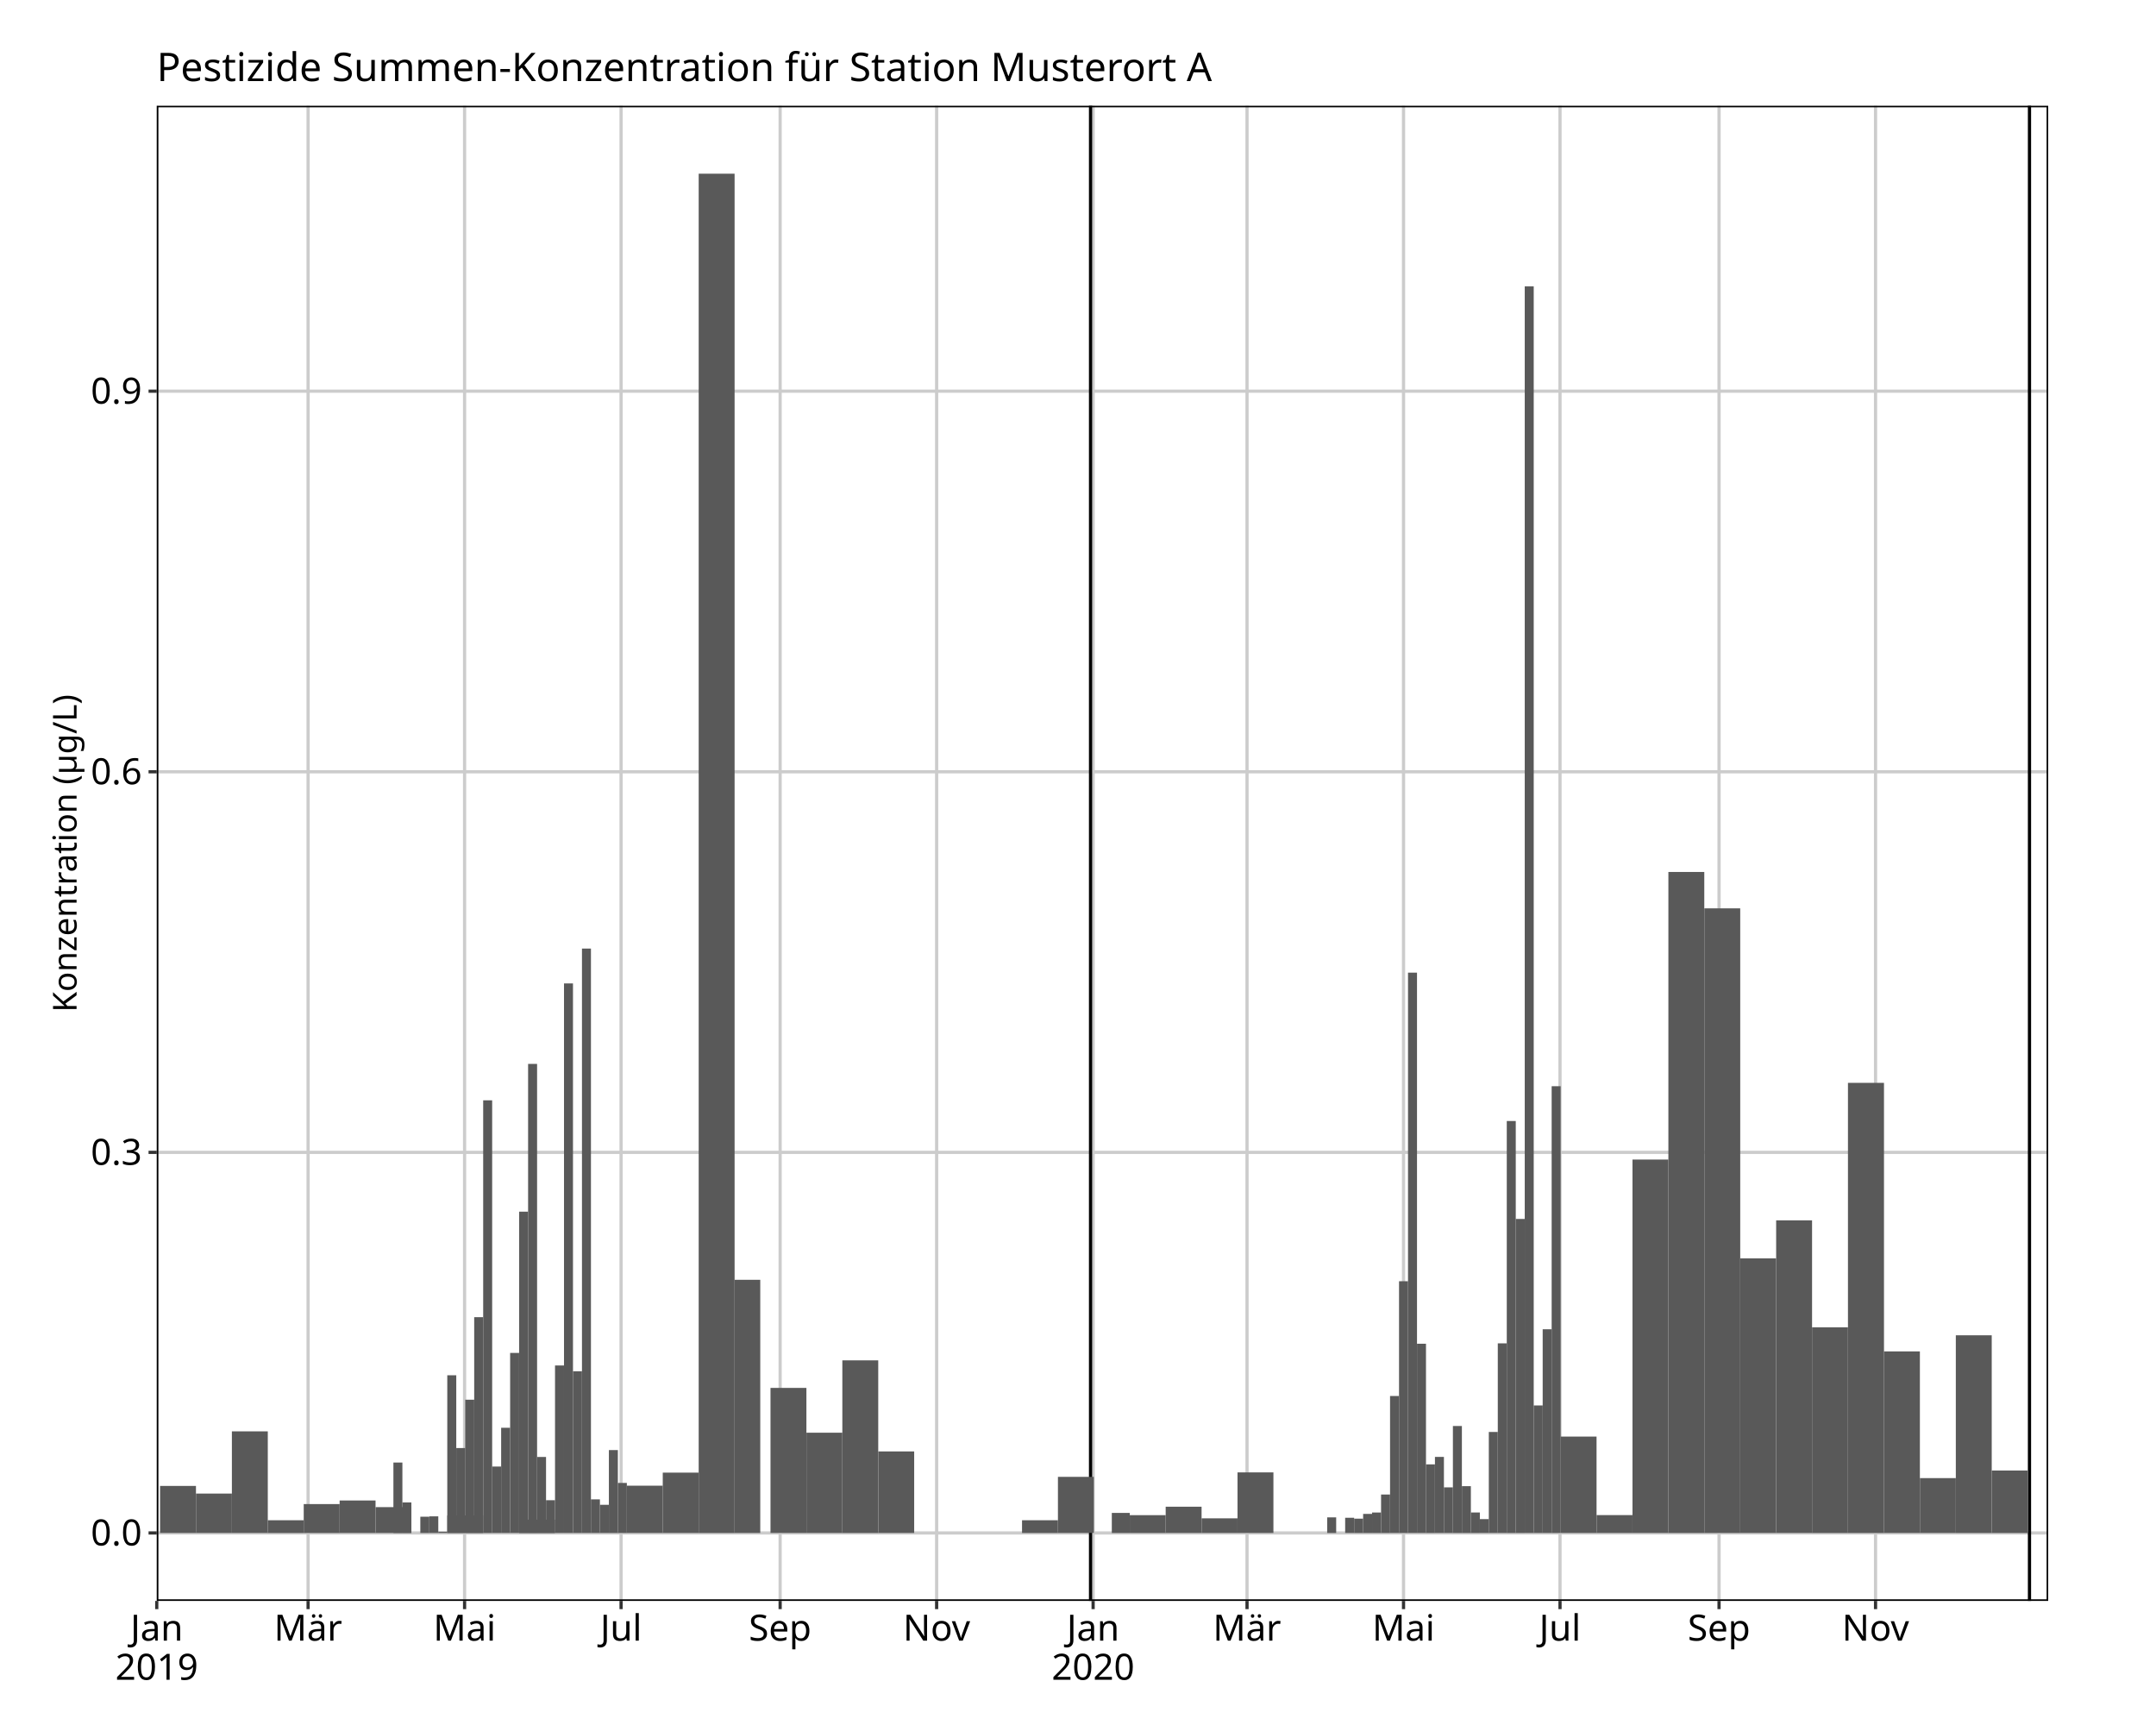
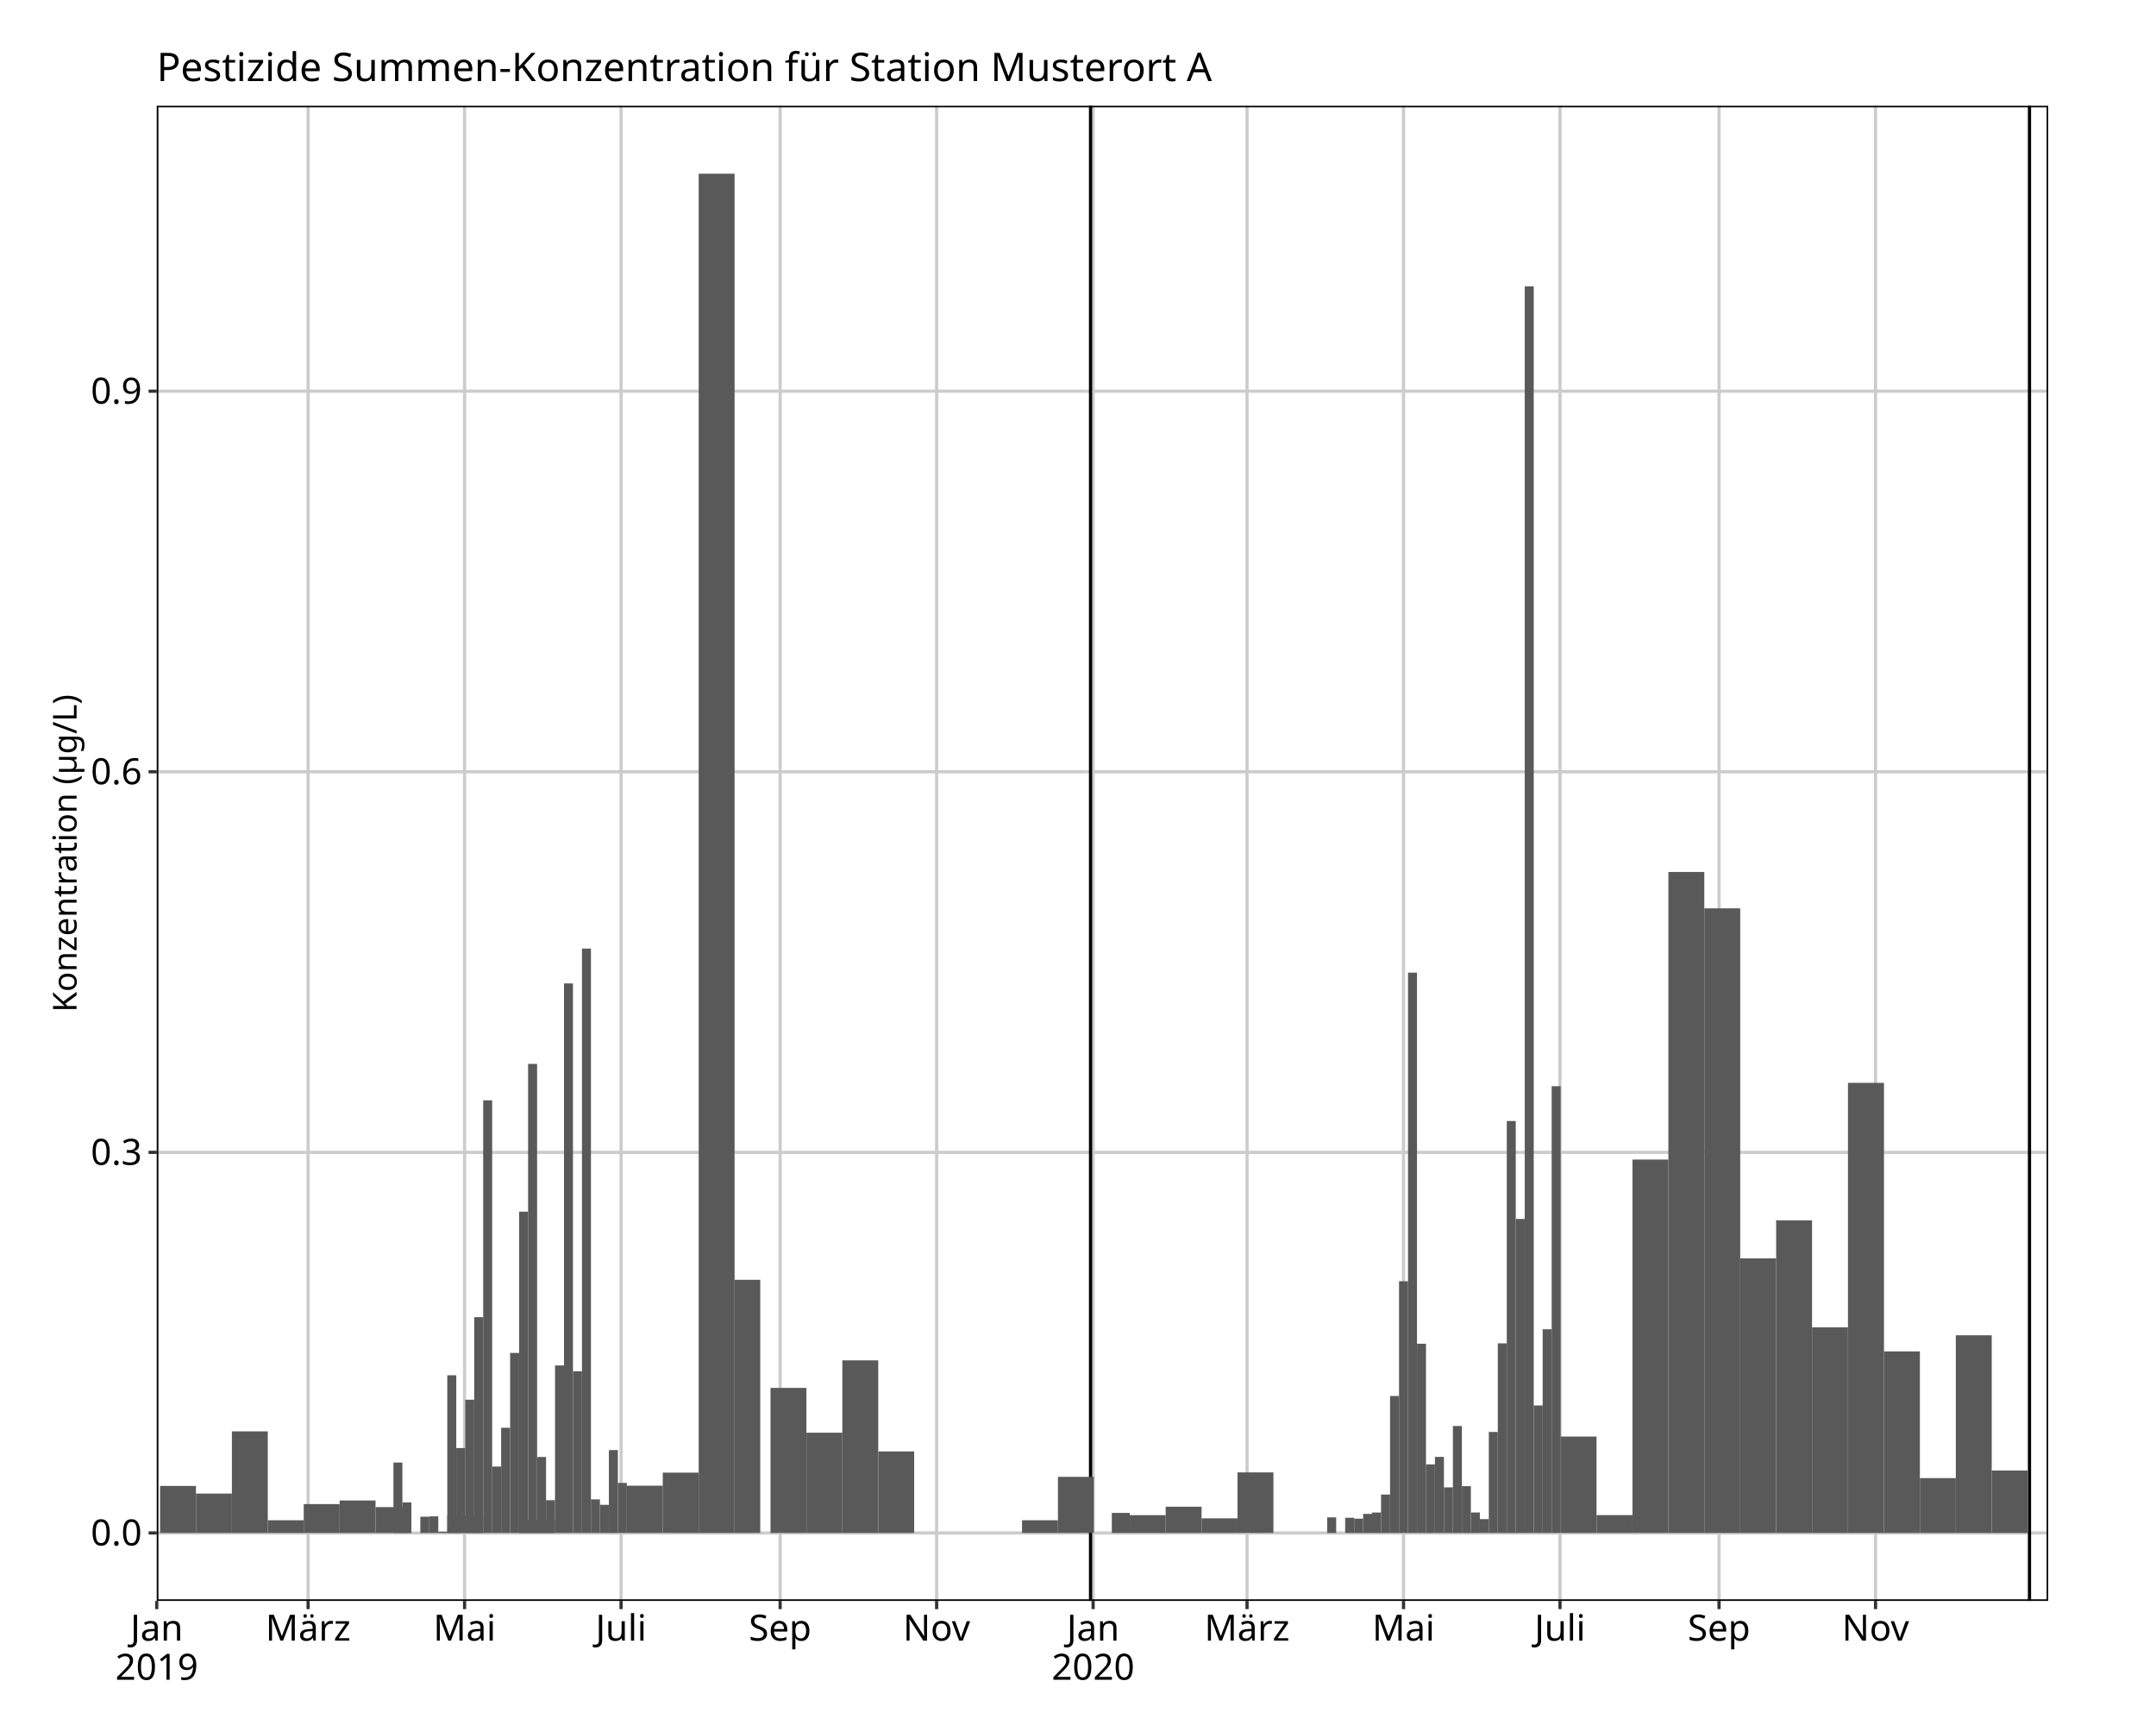
<svg xmlns="http://www.w3.org/2000/svg" class="svglite" data-engine-version="2.0" width="720.00pt" height="576.00pt" viewBox="0 0 720.00 576.00">
  <defs>
    <style type="text/css">
    .svglite line, .svglite polyline, .svglite polygon, .svglite path, .svglite rect, .svglite circle {
      fill: none;
      stroke: #000000;
      stroke-linecap: round;
      stroke-linejoin: round;
      stroke-miterlimit: 10.00;
    }
  </style>
  </defs>
  <rect width="100%" height="100%" style="stroke: none; fill: #FFFFFF;" />
  <defs>
    <clipPath id="cpMC4wMHw3MjAuMDB8MC4wMHw1NzYuMDA=">
      <rect x="0.00" y="0.00" width="720.00" height="576.00" />
    </clipPath>
  </defs>
  <g clip-path="url(#cpMC4wMHw3MjAuMDB8MC4wMHw1NzYuMDA=)">
    <rect x="0.00" y="0.00" width="720.00" height="576.00" style="stroke-width: 1.07; stroke: #FFFFFF; fill: #FFFFFF;" />
  </g>
  <defs>
    <clipPath id="cpNTIuMzV8Njg0LjAwfDM1LjMwfDUzNC41Nw==">
      <rect x="52.35" y="35.30" width="631.65" height="499.26" />
    </clipPath>
  </defs>
  <g clip-path="url(#cpNTIuMzV8Njg0LjAwfDM1LjMwfDUzNC41Nw==)">
    <rect x="52.35" y="35.30" width="631.65" height="499.26" style="stroke-width: 1.07; stroke: none; fill: #FFFFFF;" />
    <polyline points="52.35,511.87 684.00,511.87 " style="stroke-width: 1.07; stroke: #CCCCCC; stroke-linecap: butt;" />
    <polyline points="52.35,384.79 684.00,384.79 " style="stroke-width: 1.07; stroke: #CCCCCC; stroke-linecap: butt;" />
    <polyline points="52.35,257.70 684.00,257.70 " style="stroke-width: 1.07; stroke: #CCCCCC; stroke-linecap: butt;" />
    <polyline points="52.35,130.62 684.00,130.62 " style="stroke-width: 1.07; stroke: #CCCCCC; stroke-linecap: butt;" />
    <polyline points="52.35,534.57 52.35,35.30 " style="stroke-width: 1.07; stroke: #CCCCCC; stroke-linecap: butt;" />
    <polyline points="102.89,534.57 102.89,35.30 " style="stroke-width: 1.07; stroke: #CCCCCC; stroke-linecap: butt;" />
    <polyline points="155.15,534.57 155.15,35.30 " style="stroke-width: 1.07; stroke: #CCCCCC; stroke-linecap: butt;" />
    <polyline points="207.41,534.57 207.41,35.30 " style="stroke-width: 1.07; stroke: #CCCCCC; stroke-linecap: butt;" />
    <polyline points="260.53,534.57 260.53,35.30 " style="stroke-width: 1.07; stroke: #CCCCCC; stroke-linecap: butt;" />
    <polyline points="312.79,534.57 312.79,35.30 " style="stroke-width: 1.07; stroke: #CCCCCC; stroke-linecap: butt;" />
    <polyline points="365.05,534.57 365.05,35.30 " style="stroke-width: 1.07; stroke: #CCCCCC; stroke-linecap: butt;" />
    <polyline points="416.45,534.57 416.45,35.30 " style="stroke-width: 1.07; stroke: #CCCCCC; stroke-linecap: butt;" />
    <polyline points="468.71,534.57 468.71,35.30 " style="stroke-width: 1.07; stroke: #CCCCCC; stroke-linecap: butt;" />
    <polyline points="520.97,534.57 520.97,35.30 " style="stroke-width: 1.07; stroke: #CCCCCC; stroke-linecap: butt;" />
    <polyline points="574.08,534.57 574.08,35.30 " style="stroke-width: 1.07; stroke: #CCCCCC; stroke-linecap: butt;" />
    <polyline points="626.34,534.57 626.34,35.30 " style="stroke-width: 1.07; stroke: #CCCCCC; stroke-linecap: butt;" />
    <line x1="364.19" y1="534.57" x2="364.19" y2="35.30" style="stroke-width: 1.07; stroke-linecap: butt;" />
    <line x1="677.75" y1="534.57" x2="677.75" y2="35.30" style="stroke-width: 1.07; stroke-linecap: butt;" />
    <rect x="53.45" y="496.17" width="11.99" height="15.70" style="stroke-width: 1.07; stroke: none; stroke-linecap: butt; stroke-linejoin: miter; fill: #595959;" />
    <rect x="65.45" y="498.72" width="11.99" height="13.15" style="stroke-width: 1.07; stroke: none; stroke-linecap: butt; stroke-linejoin: miter; fill: #595959;" />
    <rect x="77.44" y="477.95" width="11.99" height="33.92" style="stroke-width: 1.07; stroke: none; stroke-linecap: butt; stroke-linejoin: miter; fill: #595959;" />
    <rect x="89.43" y="507.63" width="11.99" height="4.25" style="stroke-width: 1.07; stroke: none; stroke-linecap: butt; stroke-linejoin: miter; fill: #595959;" />
    <rect x="101.43" y="502.23" width="11.99" height="9.65" style="stroke-width: 1.07; stroke: none; stroke-linecap: butt; stroke-linejoin: miter; fill: #595959;" />
    <rect x="113.42" y="501.03" width="11.99" height="10.84" style="stroke-width: 1.07; stroke: none; stroke-linecap: butt; stroke-linejoin: miter; fill: #595959;" />
    <rect x="125.42" y="511.87" width="3.00" height="0.00" style="stroke-width: 1.07; stroke: none; stroke-linecap: butt; stroke-linejoin: miter; fill: #595959;" />
    <rect x="125.42" y="503.25" width="11.96" height="8.62" style="stroke-width: 1.07; stroke: none; stroke-linecap: butt; stroke-linejoin: miter; fill: #595959;" />
    <rect x="128.42" y="511.87" width="2.96" height="0.00" style="stroke-width: 1.07; stroke: none; stroke-linecap: butt; stroke-linejoin: miter; fill: #595959;" />
    <rect x="131.38" y="488.36" width="3.00" height="23.51" style="stroke-width: 1.07; stroke: none; stroke-linecap: butt; stroke-linejoin: miter; fill: #595959;" />
    <rect x="134.38" y="501.68" width="3.00" height="10.19" style="stroke-width: 1.07; stroke: none; stroke-linecap: butt; stroke-linejoin: miter; fill: #595959;" />
    <rect x="137.38" y="511.87" width="3.00" height="0.00" style="stroke-width: 1.07; stroke: none; stroke-linecap: butt; stroke-linejoin: miter; fill: #595959;" />
    <rect x="137.38" y="511.87" width="11.99" height="0.00" style="stroke-width: 1.07; stroke: none; stroke-linecap: butt; stroke-linejoin: miter; fill: #595959;" />
    <rect x="140.37" y="506.45" width="3.00" height="5.43" style="stroke-width: 1.07; stroke: none; stroke-linecap: butt; stroke-linejoin: miter; fill: #595959;" />
    <rect x="143.37" y="506.33" width="3.00" height="5.54" style="stroke-width: 1.07; stroke: none; stroke-linecap: butt; stroke-linejoin: miter; fill: #595959;" />
    <rect x="146.37" y="511.45" width="3.00" height="0.42" style="stroke-width: 1.07; stroke: none; stroke-linecap: butt; stroke-linejoin: miter; fill: #595959;" />
    <rect x="149.37" y="459.22" width="3.00" height="52.65" style="stroke-width: 1.07; stroke: none; stroke-linecap: butt; stroke-linejoin: miter; fill: #595959;" />
    <rect x="149.37" y="506.04" width="11.99" height="5.83" style="stroke-width: 1.07; stroke: none; stroke-linecap: butt; stroke-linejoin: miter; fill: #595959;" />
    <rect x="152.37" y="483.52" width="3.00" height="28.35" style="stroke-width: 1.07; stroke: none; stroke-linecap: butt; stroke-linejoin: miter; fill: #595959;" />
    <rect x="155.37" y="467.38" width="3.00" height="44.49" style="stroke-width: 1.07; stroke: none; stroke-linecap: butt; stroke-linejoin: miter; fill: #595959;" />
    <rect x="158.36" y="439.82" width="3.00" height="72.05" style="stroke-width: 1.07; stroke: none; stroke-linecap: butt; stroke-linejoin: miter; fill: #595959;" />
    <rect x="161.36" y="367.41" width="3.00" height="144.47" style="stroke-width: 1.07; stroke: none; stroke-linecap: butt; stroke-linejoin: miter; fill: #595959;" />
    <rect x="161.36" y="511.87" width="11.99" height="0.00" style="stroke-width: 1.07; stroke: none; stroke-linecap: butt; stroke-linejoin: miter; fill: #595959;" />
    <rect x="164.36" y="489.70" width="3.00" height="22.17" style="stroke-width: 1.07; stroke: none; stroke-linecap: butt; stroke-linejoin: miter; fill: #595959;" />
    <rect x="167.36" y="476.75" width="3.00" height="35.12" style="stroke-width: 1.07; stroke: none; stroke-linecap: butt; stroke-linejoin: miter; fill: #595959;" />
    <rect x="170.36" y="451.76" width="3.00" height="60.11" style="stroke-width: 1.07; stroke: none; stroke-linecap: butt; stroke-linejoin: miter; fill: #595959;" />
    <rect x="173.36" y="404.59" width="3.00" height="107.28" style="stroke-width: 1.07; stroke: none; stroke-linecap: butt; stroke-linejoin: miter; fill: #595959;" />
    <rect x="173.36" y="507.44" width="11.99" height="4.44" style="stroke-width: 1.07; stroke: none; stroke-linecap: butt; stroke-linejoin: miter; fill: #595959;" />
    <rect x="176.36" y="355.25" width="3.00" height="156.63" style="stroke-width: 1.07; stroke: none; stroke-linecap: butt; stroke-linejoin: miter; fill: #595959;" />
    <rect x="179.35" y="486.50" width="3.00" height="25.37" style="stroke-width: 1.07; stroke: none; stroke-linecap: butt; stroke-linejoin: miter; fill: #595959;" />
    <rect x="182.35" y="500.94" width="3.00" height="10.93" style="stroke-width: 1.07; stroke: none; stroke-linecap: butt; stroke-linejoin: miter; fill: #595959;" />
    <rect x="185.35" y="455.95" width="3.00" height="55.92" style="stroke-width: 1.07; stroke: none; stroke-linecap: butt; stroke-linejoin: miter; fill: #595959;" />
    <rect x="185.35" y="511.87" width="11.99" height="0.00" style="stroke-width: 1.07; stroke: none; stroke-linecap: butt; stroke-linejoin: miter; fill: #595959;" />
    <rect x="188.35" y="328.38" width="3.00" height="183.49" style="stroke-width: 1.07; stroke: none; stroke-linecap: butt; stroke-linejoin: miter; fill: #595959;" />
    <rect x="191.35" y="457.88" width="3.00" height="53.99" style="stroke-width: 1.07; stroke: none; stroke-linecap: butt; stroke-linejoin: miter; fill: #595959;" />
    <rect x="194.35" y="316.74" width="3.00" height="195.13" style="stroke-width: 1.07; stroke: none; stroke-linecap: butt; stroke-linejoin: miter; fill: #595959;" />
    <rect x="197.34" y="500.66" width="3.00" height="11.21" style="stroke-width: 1.07; stroke: none; stroke-linecap: butt; stroke-linejoin: miter; fill: #595959;" />
    <rect x="197.34" y="511.87" width="11.99" height="0.00" style="stroke-width: 1.07; stroke: none; stroke-linecap: butt; stroke-linejoin: miter; fill: #595959;" />
    <rect x="200.34" y="502.47" width="3.00" height="9.40" style="stroke-width: 1.07; stroke: none; stroke-linecap: butt; stroke-linejoin: miter; fill: #595959;" />
    <rect x="203.34" y="484.20" width="3.00" height="27.68" style="stroke-width: 1.07; stroke: none; stroke-linecap: butt; stroke-linejoin: miter; fill: #595959;" />
    <rect x="206.34" y="495.17" width="3.00" height="16.71" style="stroke-width: 1.07; stroke: none; stroke-linecap: butt; stroke-linejoin: miter; fill: #595959;" />
    <rect x="209.34" y="496.09" width="11.99" height="15.78" style="stroke-width: 1.07; stroke: none; stroke-linecap: butt; stroke-linejoin: miter; fill: #595959;" />
    <rect x="221.33" y="491.73" width="11.99" height="20.14" style="stroke-width: 1.07; stroke: none; stroke-linecap: butt; stroke-linejoin: miter; fill: #595959;" />
    <rect x="233.33" y="58.00" width="11.99" height="453.88" style="stroke-width: 1.07; stroke: none; stroke-linecap: butt; stroke-linejoin: miter; fill: #595959;" />
    <rect x="245.32" y="427.34" width="8.57" height="84.53" style="stroke-width: 1.07; stroke: none; stroke-linecap: butt; stroke-linejoin: miter; fill: #595959;" />
    <rect x="257.31" y="463.44" width="11.99" height="48.43" style="stroke-width: 1.07; stroke: none; stroke-linecap: butt; stroke-linejoin: miter; fill: #595959;" />
    <rect x="269.31" y="478.40" width="11.99" height="33.47" style="stroke-width: 1.07; stroke: none; stroke-linecap: butt; stroke-linejoin: miter; fill: #595959;" />
    <rect x="281.30" y="454.24" width="11.99" height="57.64" style="stroke-width: 1.07; stroke: none; stroke-linecap: butt; stroke-linejoin: miter; fill: #595959;" />
    <rect x="293.30" y="484.65" width="11.99" height="27.22" style="stroke-width: 1.07; stroke: none; stroke-linecap: butt; stroke-linejoin: miter; fill: #595959;" />
    <rect x="305.29" y="511.87" width="12.03" height="0.00" style="stroke-width: 1.07; stroke: none; stroke-linecap: butt; stroke-linejoin: miter; fill: #595959;" />
    <rect x="317.32" y="511.87" width="11.99" height="0.00" style="stroke-width: 1.07; stroke: none; stroke-linecap: butt; stroke-linejoin: miter; fill: #595959;" />
    <rect x="329.31" y="511.87" width="11.99" height="0.00" style="stroke-width: 1.07; stroke: none; stroke-linecap: butt; stroke-linejoin: miter; fill: #595959;" />
    <rect x="341.31" y="507.63" width="11.99" height="4.25" style="stroke-width: 1.07; stroke: none; stroke-linecap: butt; stroke-linejoin: miter; fill: #595959;" />
    <rect x="353.30" y="493.14" width="11.99" height="18.73" style="stroke-width: 1.07; stroke: none; stroke-linecap: butt; stroke-linejoin: miter; fill: #595959;" />
    <rect x="371.29" y="505.18" width="6.00" height="6.70" style="stroke-width: 1.07; stroke: none; stroke-linecap: butt; stroke-linejoin: miter; fill: #595959;" />
    <rect x="377.29" y="505.93" width="11.99" height="5.95" style="stroke-width: 1.07; stroke: none; stroke-linecap: butt; stroke-linejoin: miter; fill: #595959;" />
    <rect x="389.28" y="503.11" width="11.99" height="8.76" style="stroke-width: 1.07; stroke: none; stroke-linecap: butt; stroke-linejoin: miter; fill: #595959;" />
    <rect x="401.28" y="506.99" width="11.99" height="4.88" style="stroke-width: 1.07; stroke: none; stroke-linecap: butt; stroke-linejoin: miter; fill: #595959;" />
    <rect x="413.27" y="491.65" width="11.99" height="20.22" style="stroke-width: 1.07; stroke: none; stroke-linecap: butt; stroke-linejoin: miter; fill: #595959;" />
    <rect x="425.27" y="511.87" width="11.99" height="0.00" style="stroke-width: 1.07; stroke: none; stroke-linecap: butt; stroke-linejoin: miter; fill: #595959;" />
    <rect x="437.26" y="511.87" width="3.00" height="0.00" style="stroke-width: 1.07; stroke: none; stroke-linecap: butt; stroke-linejoin: miter; fill: #595959;" />
    <rect x="437.26" y="511.87" width="11.96" height="0.00" style="stroke-width: 1.07; stroke: none; stroke-linecap: butt; stroke-linejoin: miter; fill: #595959;" />
    <rect x="440.26" y="511.87" width="2.96" height="0.00" style="stroke-width: 1.07; stroke: none; stroke-linecap: butt; stroke-linejoin: miter; fill: #595959;" />
    <rect x="443.22" y="506.67" width="3.00" height="5.21" style="stroke-width: 1.07; stroke: none; stroke-linecap: butt; stroke-linejoin: miter; fill: #595959;" />
    <rect x="446.22" y="511.87" width="3.00" height="0.00" style="stroke-width: 1.07; stroke: none; stroke-linecap: butt; stroke-linejoin: miter; fill: #595959;" />
    <rect x="449.22" y="506.80" width="3.00" height="5.07" style="stroke-width: 1.07; stroke: none; stroke-linecap: butt; stroke-linejoin: miter; fill: #595959;" />
    <rect x="449.22" y="511.87" width="11.99" height="0.00" style="stroke-width: 1.07; stroke: none; stroke-linecap: butt; stroke-linejoin: miter; fill: #595959;" />
    <rect x="452.22" y="507.10" width="3.00" height="4.78" style="stroke-width: 1.07; stroke: none; stroke-linecap: butt; stroke-linejoin: miter; fill: #595959;" />
    <rect x="455.22" y="505.51" width="3.00" height="6.37" style="stroke-width: 1.07; stroke: none; stroke-linecap: butt; stroke-linejoin: miter; fill: #595959;" />
    <rect x="458.21" y="505.05" width="3.00" height="6.83" style="stroke-width: 1.07; stroke: none; stroke-linecap: butt; stroke-linejoin: miter; fill: #595959;" />
    <rect x="461.21" y="499.04" width="3.00" height="12.84" style="stroke-width: 1.07; stroke: none; stroke-linecap: butt; stroke-linejoin: miter; fill: #595959;" />
    <rect x="461.21" y="511.87" width="11.99" height="0.00" style="stroke-width: 1.07; stroke: none; stroke-linecap: butt; stroke-linejoin: miter; fill: #595959;" />
    <rect x="464.21" y="466.14" width="3.00" height="45.73" style="stroke-width: 1.07; stroke: none; stroke-linecap: butt; stroke-linejoin: miter; fill: #595959;" />
    <rect x="467.21" y="427.82" width="3.00" height="84.06" style="stroke-width: 1.07; stroke: none; stroke-linecap: butt; stroke-linejoin: miter; fill: #595959;" />
    <rect x="470.21" y="324.78" width="3.00" height="187.09" style="stroke-width: 1.07; stroke: none; stroke-linecap: butt; stroke-linejoin: miter; fill: #595959;" />
    <rect x="473.21" y="448.69" width="3.00" height="63.18" style="stroke-width: 1.07; stroke: none; stroke-linecap: butt; stroke-linejoin: miter; fill: #595959;" />
    <rect x="473.21" y="511.87" width="11.99" height="0.00" style="stroke-width: 1.07; stroke: none; stroke-linecap: butt; stroke-linejoin: miter; fill: #595959;" />
    <rect x="476.20" y="488.97" width="3.00" height="22.91" style="stroke-width: 1.07; stroke: none; stroke-linecap: butt; stroke-linejoin: miter; fill: #595959;" />
    <rect x="479.20" y="486.48" width="3.00" height="25.39" style="stroke-width: 1.07; stroke: none; stroke-linecap: butt; stroke-linejoin: miter; fill: #595959;" />
    <rect x="482.20" y="496.65" width="3.00" height="15.22" style="stroke-width: 1.07; stroke: none; stroke-linecap: butt; stroke-linejoin: miter; fill: #595959;" />
    <rect x="485.20" y="476.16" width="3.00" height="35.72" style="stroke-width: 1.07; stroke: none; stroke-linecap: butt; stroke-linejoin: miter; fill: #595959;" />
    <rect x="485.20" y="511.87" width="11.99" height="0.00" style="stroke-width: 1.07; stroke: none; stroke-linecap: butt; stroke-linejoin: miter; fill: #595959;" />
    <rect x="488.20" y="496.25" width="3.00" height="15.63" style="stroke-width: 1.07; stroke: none; stroke-linecap: butt; stroke-linejoin: miter; fill: #595959;" />
    <rect x="491.20" y="505.04" width="3.00" height="6.84" style="stroke-width: 1.07; stroke: none; stroke-linecap: butt; stroke-linejoin: miter; fill: #595959;" />
    <rect x="494.20" y="507.25" width="3.00" height="4.62" style="stroke-width: 1.07; stroke: none; stroke-linecap: butt; stroke-linejoin: miter; fill: #595959;" />
    <rect x="497.19" y="478.15" width="3.00" height="33.72" style="stroke-width: 1.07; stroke: none; stroke-linecap: butt; stroke-linejoin: miter; fill: #595959;" />
    <rect x="497.19" y="511.87" width="11.99" height="0.00" style="stroke-width: 1.07; stroke: none; stroke-linecap: butt; stroke-linejoin: miter; fill: #595959;" />
    <rect x="500.19" y="448.56" width="3.00" height="63.31" style="stroke-width: 1.07; stroke: none; stroke-linecap: butt; stroke-linejoin: miter; fill: #595959;" />
    <rect x="503.19" y="374.32" width="3.00" height="137.56" style="stroke-width: 1.07; stroke: none; stroke-linecap: butt; stroke-linejoin: miter; fill: #595959;" />
    <rect x="506.19" y="407.02" width="3.00" height="104.86" style="stroke-width: 1.07; stroke: none; stroke-linecap: butt; stroke-linejoin: miter; fill: #595959;" />
    <rect x="509.19" y="95.63" width="3.00" height="416.24" style="stroke-width: 1.07; stroke: none; stroke-linecap: butt; stroke-linejoin: miter; fill: #595959;" />
    <rect x="509.19" y="511.87" width="11.99" height="0.00" style="stroke-width: 1.07; stroke: none; stroke-linecap: butt; stroke-linejoin: miter; fill: #595959;" />
    <rect x="512.19" y="469.30" width="3.00" height="42.57" style="stroke-width: 1.07; stroke: none; stroke-linecap: butt; stroke-linejoin: miter; fill: #595959;" />
    <rect x="515.18" y="443.86" width="3.00" height="68.01" style="stroke-width: 1.07; stroke: none; stroke-linecap: butt; stroke-linejoin: miter; fill: #595959;" />
    <rect x="518.18" y="362.70" width="3.00" height="149.18" style="stroke-width: 1.07; stroke: none; stroke-linecap: butt; stroke-linejoin: miter; fill: #595959;" />
    <rect x="521.18" y="479.69" width="11.99" height="32.18" style="stroke-width: 1.07; stroke: none; stroke-linecap: butt; stroke-linejoin: miter; fill: #595959;" />
    <rect x="533.18" y="505.91" width="11.99" height="5.96" style="stroke-width: 1.07; stroke: none; stroke-linecap: butt; stroke-linejoin: miter; fill: #595959;" />
    <rect x="545.17" y="387.19" width="11.99" height="124.68" style="stroke-width: 1.07; stroke: none; stroke-linecap: butt; stroke-linejoin: miter; fill: #595959;" />
    <rect x="557.16" y="291.16" width="11.99" height="220.72" style="stroke-width: 1.07; stroke: none; stroke-linecap: butt; stroke-linejoin: miter; fill: #595959;" />
    <rect x="569.16" y="303.31" width="11.99" height="208.57" style="stroke-width: 1.07; stroke: none; stroke-linecap: butt; stroke-linejoin: miter; fill: #595959;" />
    <rect x="581.15" y="420.19" width="11.99" height="91.68" style="stroke-width: 1.07; stroke: none; stroke-linecap: butt; stroke-linejoin: miter; fill: #595959;" />
    <rect x="593.15" y="407.49" width="11.99" height="104.38" style="stroke-width: 1.07; stroke: none; stroke-linecap: butt; stroke-linejoin: miter; fill: #595959;" />
    <rect x="605.14" y="443.20" width="11.99" height="68.68" style="stroke-width: 1.07; stroke: none; stroke-linecap: butt; stroke-linejoin: miter; fill: #595959;" />
    <rect x="617.13" y="361.58" width="12.03" height="150.30" style="stroke-width: 1.07; stroke: none; stroke-linecap: butt; stroke-linejoin: miter; fill: #595959;" />
    <rect x="629.16" y="451.25" width="11.99" height="60.62" style="stroke-width: 1.07; stroke: none; stroke-linecap: butt; stroke-linejoin: miter; fill: #595959;" />
    <rect x="641.16" y="493.56" width="11.99" height="18.31" style="stroke-width: 1.07; stroke: none; stroke-linecap: butt; stroke-linejoin: miter; fill: #595959;" />
    <rect x="653.15" y="445.87" width="11.99" height="66.01" style="stroke-width: 1.07; stroke: none; stroke-linecap: butt; stroke-linejoin: miter; fill: #595959;" />
    <rect x="665.15" y="491.02" width="11.99" height="20.86" style="stroke-width: 1.07; stroke: none; stroke-linecap: butt; stroke-linejoin: miter; fill: #595959;" />
    <rect x="52.35" y="35.30" width="631.65" height="499.26" style="stroke-width: 1.07;" />
  </g>
  <g clip-path="url(#cpMC4wMHw3MjAuMDB8MC4wMHw1NzYuMDA=)">
    <text x="47.41" y="516.04" text-anchor="end" style="font-size: 12.10px; font-family: sans;" textLength="16.82px" lengthAdjust="spacingAndGlyphs">0.0</text>
    <text x="47.41" y="388.95" text-anchor="end" style="font-size: 12.10px; font-family: sans;" textLength="16.82px" lengthAdjust="spacingAndGlyphs">0.3</text>
    <text x="47.41" y="261.87" text-anchor="end" style="font-size: 12.10px; font-family: sans;" textLength="16.82px" lengthAdjust="spacingAndGlyphs">0.6</text>
    <text x="47.41" y="134.78" text-anchor="end" style="font-size: 12.10px; font-family: sans;" textLength="16.82px" lengthAdjust="spacingAndGlyphs">0.9</text>
    <polyline points="49.61,511.87 52.35,511.87 " style="stroke-width: 1.07; stroke: #333333; stroke-linecap: butt;" />
    <polyline points="49.61,384.79 52.35,384.79 " style="stroke-width: 1.07; stroke: #333333; stroke-linecap: butt;" />
    <polyline points="49.61,257.70 52.35,257.70 " style="stroke-width: 1.07; stroke: #333333; stroke-linecap: butt;" />
    <polyline points="49.61,130.62 52.35,130.62 " style="stroke-width: 1.07; stroke: #333333; stroke-linecap: butt;" />
    <polyline points="52.35,537.31 52.35,534.57 " style="stroke-width: 1.07; stroke: #333333; stroke-linecap: butt;" />
    <polyline points="102.89,537.31 102.89,534.57 " style="stroke-width: 1.07; stroke: #333333; stroke-linecap: butt;" />
    <polyline points="155.15,537.31 155.15,534.57 " style="stroke-width: 1.07; stroke: #333333; stroke-linecap: butt;" />
    <polyline points="207.41,537.31 207.41,534.57 " style="stroke-width: 1.07; stroke: #333333; stroke-linecap: butt;" />
    <polyline points="260.53,537.31 260.53,534.57 " style="stroke-width: 1.07; stroke: #333333; stroke-linecap: butt;" />
    <polyline points="312.79,537.31 312.79,534.57 " style="stroke-width: 1.07; stroke: #333333; stroke-linecap: butt;" />
    <polyline points="365.05,537.31 365.05,534.57 " style="stroke-width: 1.07; stroke: #333333; stroke-linecap: butt;" />
    <polyline points="416.45,537.31 416.45,534.57 " style="stroke-width: 1.07; stroke: #333333; stroke-linecap: butt;" />
    <polyline points="468.71,537.31 468.71,534.57 " style="stroke-width: 1.07; stroke: #333333; stroke-linecap: butt;" />
    <polyline points="520.97,537.31 520.97,534.57 " style="stroke-width: 1.07; stroke: #333333; stroke-linecap: butt;" />
    <polyline points="574.08,537.31 574.08,534.57 " style="stroke-width: 1.07; stroke: #333333; stroke-linecap: butt;" />
    <polyline points="626.34,537.31 626.34,534.57 " style="stroke-width: 1.07; stroke: #333333; stroke-linecap: butt;" />
    <text x="52.35" y="547.83" text-anchor="middle" style="font-size: 12.10px; font-family: sans;" textLength="22.88px" lengthAdjust="spacingAndGlyphs">Jan </text>
    <text x="52.35" y="560.89" text-anchor="middle" style="font-size: 12.10px; font-family: sans;" textLength="30.28px" lengthAdjust="spacingAndGlyphs"> 2019</text>
-     <text x="102.89" y="547.83" text-anchor="middle" style="font-size: 12.10px; font-family: sans;" textLength="20.84px" lengthAdjust="spacingAndGlyphs">Mär</text>
+     <text x="102.89" y="547.83" text-anchor="middle" style="font-size: 12.10px; font-family: sans;" textLength="26.90px" lengthAdjust="spacingAndGlyphs">März</text>
    <text x="155.15" y="547.83" text-anchor="middle" style="font-size: 12.10px; font-family: sans;" textLength="19.50px" lengthAdjust="spacingAndGlyphs">Mai</text>
-     <text x="207.41" y="547.83" text-anchor="middle" style="font-size: 12.10px; font-family: sans;" textLength="15.47px" lengthAdjust="spacingAndGlyphs">Jul</text>
+     <text x="207.41" y="547.83" text-anchor="middle" style="font-size: 12.10px; font-family: sans;" textLength="18.16px" lengthAdjust="spacingAndGlyphs">Juli</text>
    <text x="260.53" y="547.83" text-anchor="middle" style="font-size: 12.10px; font-family: sans;" textLength="21.53px" lengthAdjust="spacingAndGlyphs">Sep</text>
    <text x="312.79" y="547.83" text-anchor="middle" style="font-size: 12.10px; font-family: sans;" textLength="21.53px" lengthAdjust="spacingAndGlyphs">Nov</text>
    <text x="365.05" y="547.83" text-anchor="middle" style="font-size: 12.10px; font-family: sans;" textLength="22.88px" lengthAdjust="spacingAndGlyphs">Jan </text>
    <text x="365.05" y="560.89" text-anchor="middle" style="font-size: 12.10px; font-family: sans;" textLength="30.28px" lengthAdjust="spacingAndGlyphs"> 2020</text>
-     <text x="416.45" y="547.83" text-anchor="middle" style="font-size: 12.10px; font-family: sans;" textLength="20.84px" lengthAdjust="spacingAndGlyphs">Mär</text>
+     <text x="416.45" y="547.83" text-anchor="middle" style="font-size: 12.10px; font-family: sans;" textLength="26.90px" lengthAdjust="spacingAndGlyphs">März</text>
    <text x="468.71" y="547.83" text-anchor="middle" style="font-size: 12.10px; font-family: sans;" textLength="19.50px" lengthAdjust="spacingAndGlyphs">Mai</text>
-     <text x="520.97" y="547.83" text-anchor="middle" style="font-size: 12.10px; font-family: sans;" textLength="15.47px" lengthAdjust="spacingAndGlyphs">Jul</text>
+     <text x="520.97" y="547.83" text-anchor="middle" style="font-size: 12.10px; font-family: sans;" textLength="18.16px" lengthAdjust="spacingAndGlyphs">Juli</text>
    <text x="574.08" y="547.83" text-anchor="middle" style="font-size: 12.10px; font-family: sans;" textLength="21.53px" lengthAdjust="spacingAndGlyphs">Sep</text>
    <text x="626.34" y="547.83" text-anchor="middle" style="font-size: 12.10px; font-family: sans;" textLength="21.53px" lengthAdjust="spacingAndGlyphs">Nov</text>
    <text transform="translate(25.57,284.94) rotate(-90)" text-anchor="middle" style="font-size: 11.00px; font-family: sans;" textLength="99.90px" lengthAdjust="spacingAndGlyphs">Konzentration (µg/L)</text>
    <text x="52.35" y="27.08" style="font-size: 13.20px; font-family: sans;" textLength="331.67px" lengthAdjust="spacingAndGlyphs">Pestizide Summen-Konzentration für Station Musterort A</text>
  </g>
</svg>
